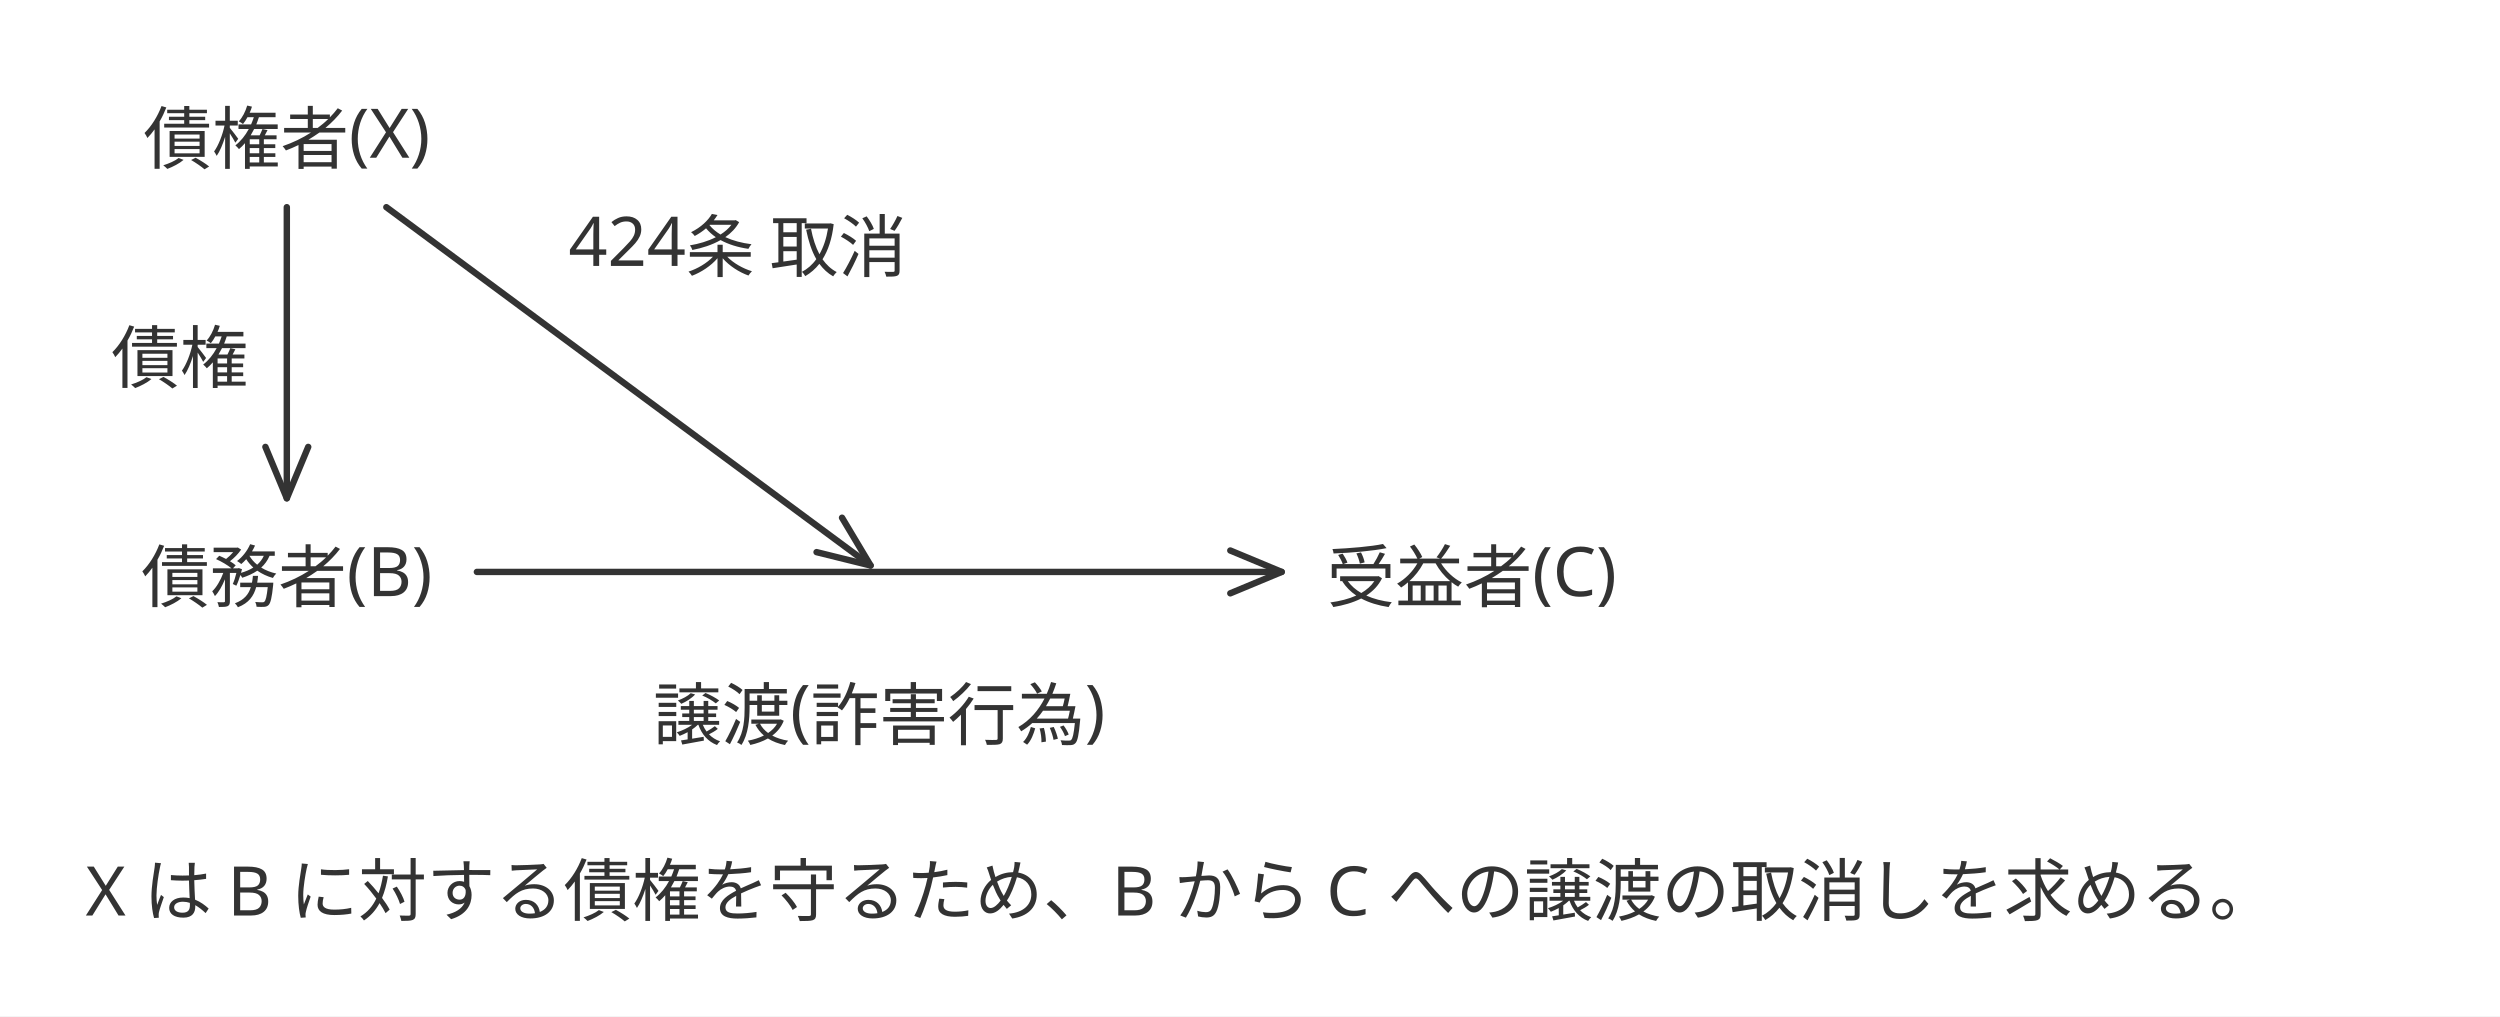
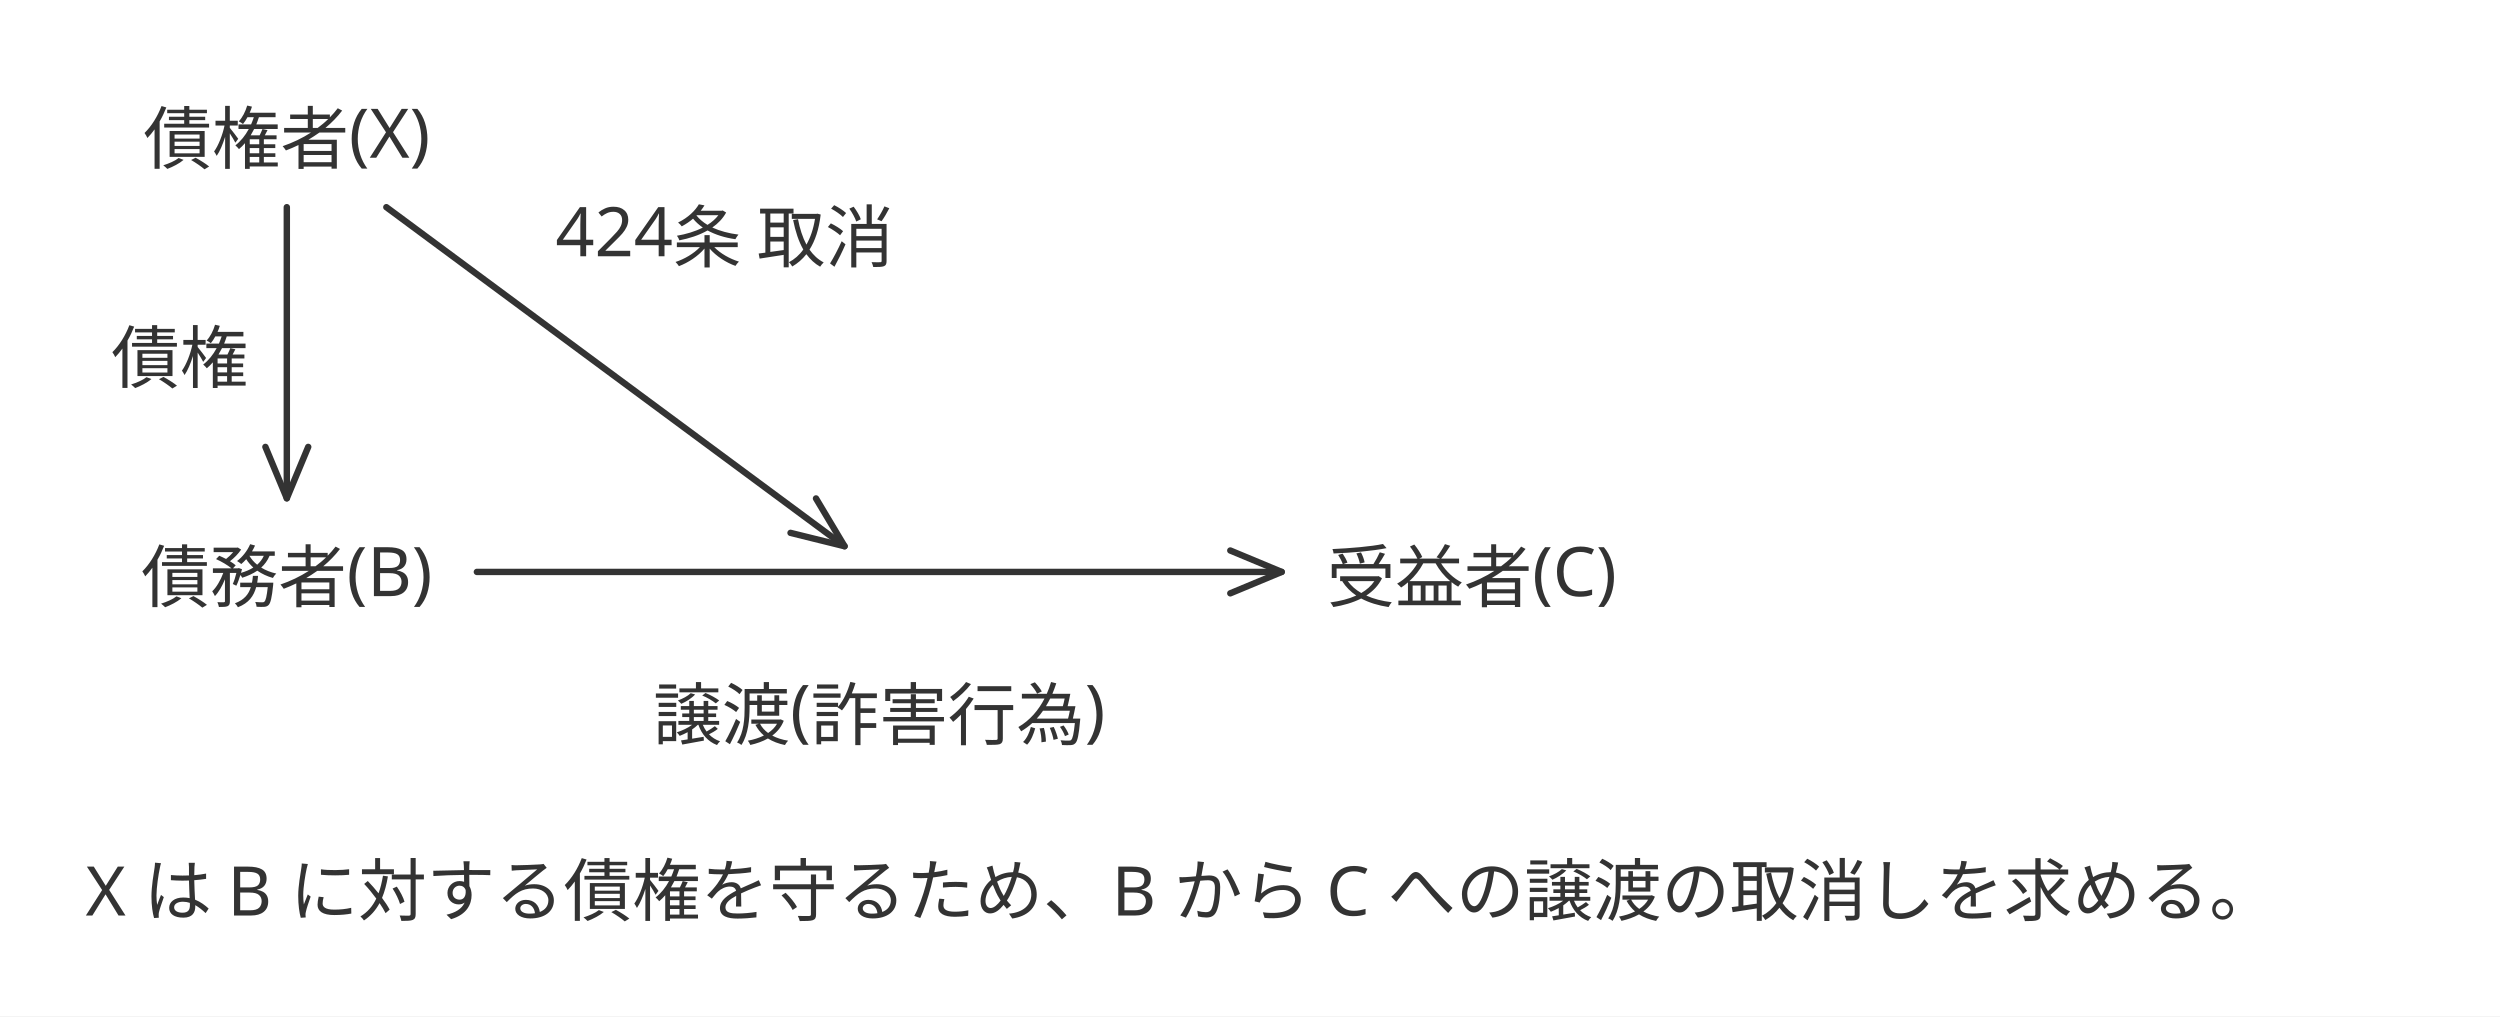
<svg xmlns="http://www.w3.org/2000/svg" width="584" height="237.4" viewBox="0 0 584 237.4" font-family="&quot;Hiragino Sans&quot;, &quot;Yu Gothic&quot;, &quot;Noto Sans JP&quot;, sans-serif" font-size="16" fill="#333333">
  <rect width="100%" height="100%" fill="#ffffff" />
  <g data-line="0">
    <line x1="111.4" y1="133.6" x2="299.4" y2="133.6" stroke="#333333" stroke-width="1.5" stroke-linecap="round" />
    <polyline points="287.4,138.6 299.4,133.6 287.4,128.6" fill="none" stroke="#333333" stroke-width="1.5" stroke-linecap="round" stroke-linejoin="round" />
    <rect x="141.8" y="152.6" width="127.2" height="26.4" rx="3" fill="#ffffff" />
    <text text-anchor="middle" dominant-baseline="central">
      <tspan x="205.4" y="165.8">譲渡(詐害行為)</tspan>
    </text>
  </g>
  <g data-line="1">
    <line x1="67" y1="48.4" x2="67" y2="116.4" stroke="#333333" stroke-width="1.5" stroke-linecap="round" />
    <polyline points="62,104.4 67,116.4 72,104.4" fill="none" stroke="#333333" stroke-width="1.5" stroke-linecap="round" stroke-linejoin="round" />
    <rect x="20" y="69.2" width="44" height="26.4" rx="3" fill="#ffffff" />
    <text text-anchor="middle" dominant-baseline="central">
      <tspan x="42" y="82.4">債権</tspan>
    </text>
  </g>
  <g data-line="2">
-     <line x1="90.25" y1="48.4" x2="203.37" y2="132.1" stroke="#333333" stroke-width="1.5" stroke-linecap="round" />
-     <polyline points="190.75,128.98 203.37,132.1 196.7,120.94" fill="none" stroke="#333333" stroke-width="1.5" stroke-linecap="round" stroke-linejoin="round" />
-     <rect x="123.11" y="42.58" width="98.4" height="26.4" rx="3" fill="#ffffff" />
+     <line x1="90.25" y1="48.4" x2="197.29" y2="127.6" stroke="#333333" stroke-width="1.5" stroke-linecap="round" />
+     <polyline points="184.67,124.48 197.29,127.6 190.62,116.44" fill="none" stroke="#333333" stroke-width="1.5" stroke-linecap="round" stroke-linejoin="round" />
+     <rect x="120.07" y="40.33" width="98.4" height="26.4" rx="3" fill="#ffffff" />
    <text text-anchor="middle" dominant-baseline="central">
-       <tspan x="172.31" y="55.78">424条 取消</tspan>
+       <tspan x="169.27" y="53.53">424条 取消</tspan>
    </text>
  </g>
  <g data-id="b">
    <text text-anchor="middle" dominant-baseline="central">
      <tspan x="67" y="133.6">債務者(B)</tspan>
    </text>
  </g>
  <g data-id="c">
    <text text-anchor="middle" dominant-baseline="central">
      <tspan x="343.8" y="133.6">受益者(C)</tspan>
    </text>
  </g>
  <g data-id="x">
    <text text-anchor="middle" dominant-baseline="central">
      <tspan x="67" y="31.2">債権者(X)</tspan>
    </text>
  </g>
  <g data-caption="0">
    <text text-anchor="start" dominant-baseline="central">
      <tspan x="20" y="206.2">X は B に対する債権を守るため、B から C への譲渡の取消しを求める。</tspan>
    </text>
  </g>
</svg>
